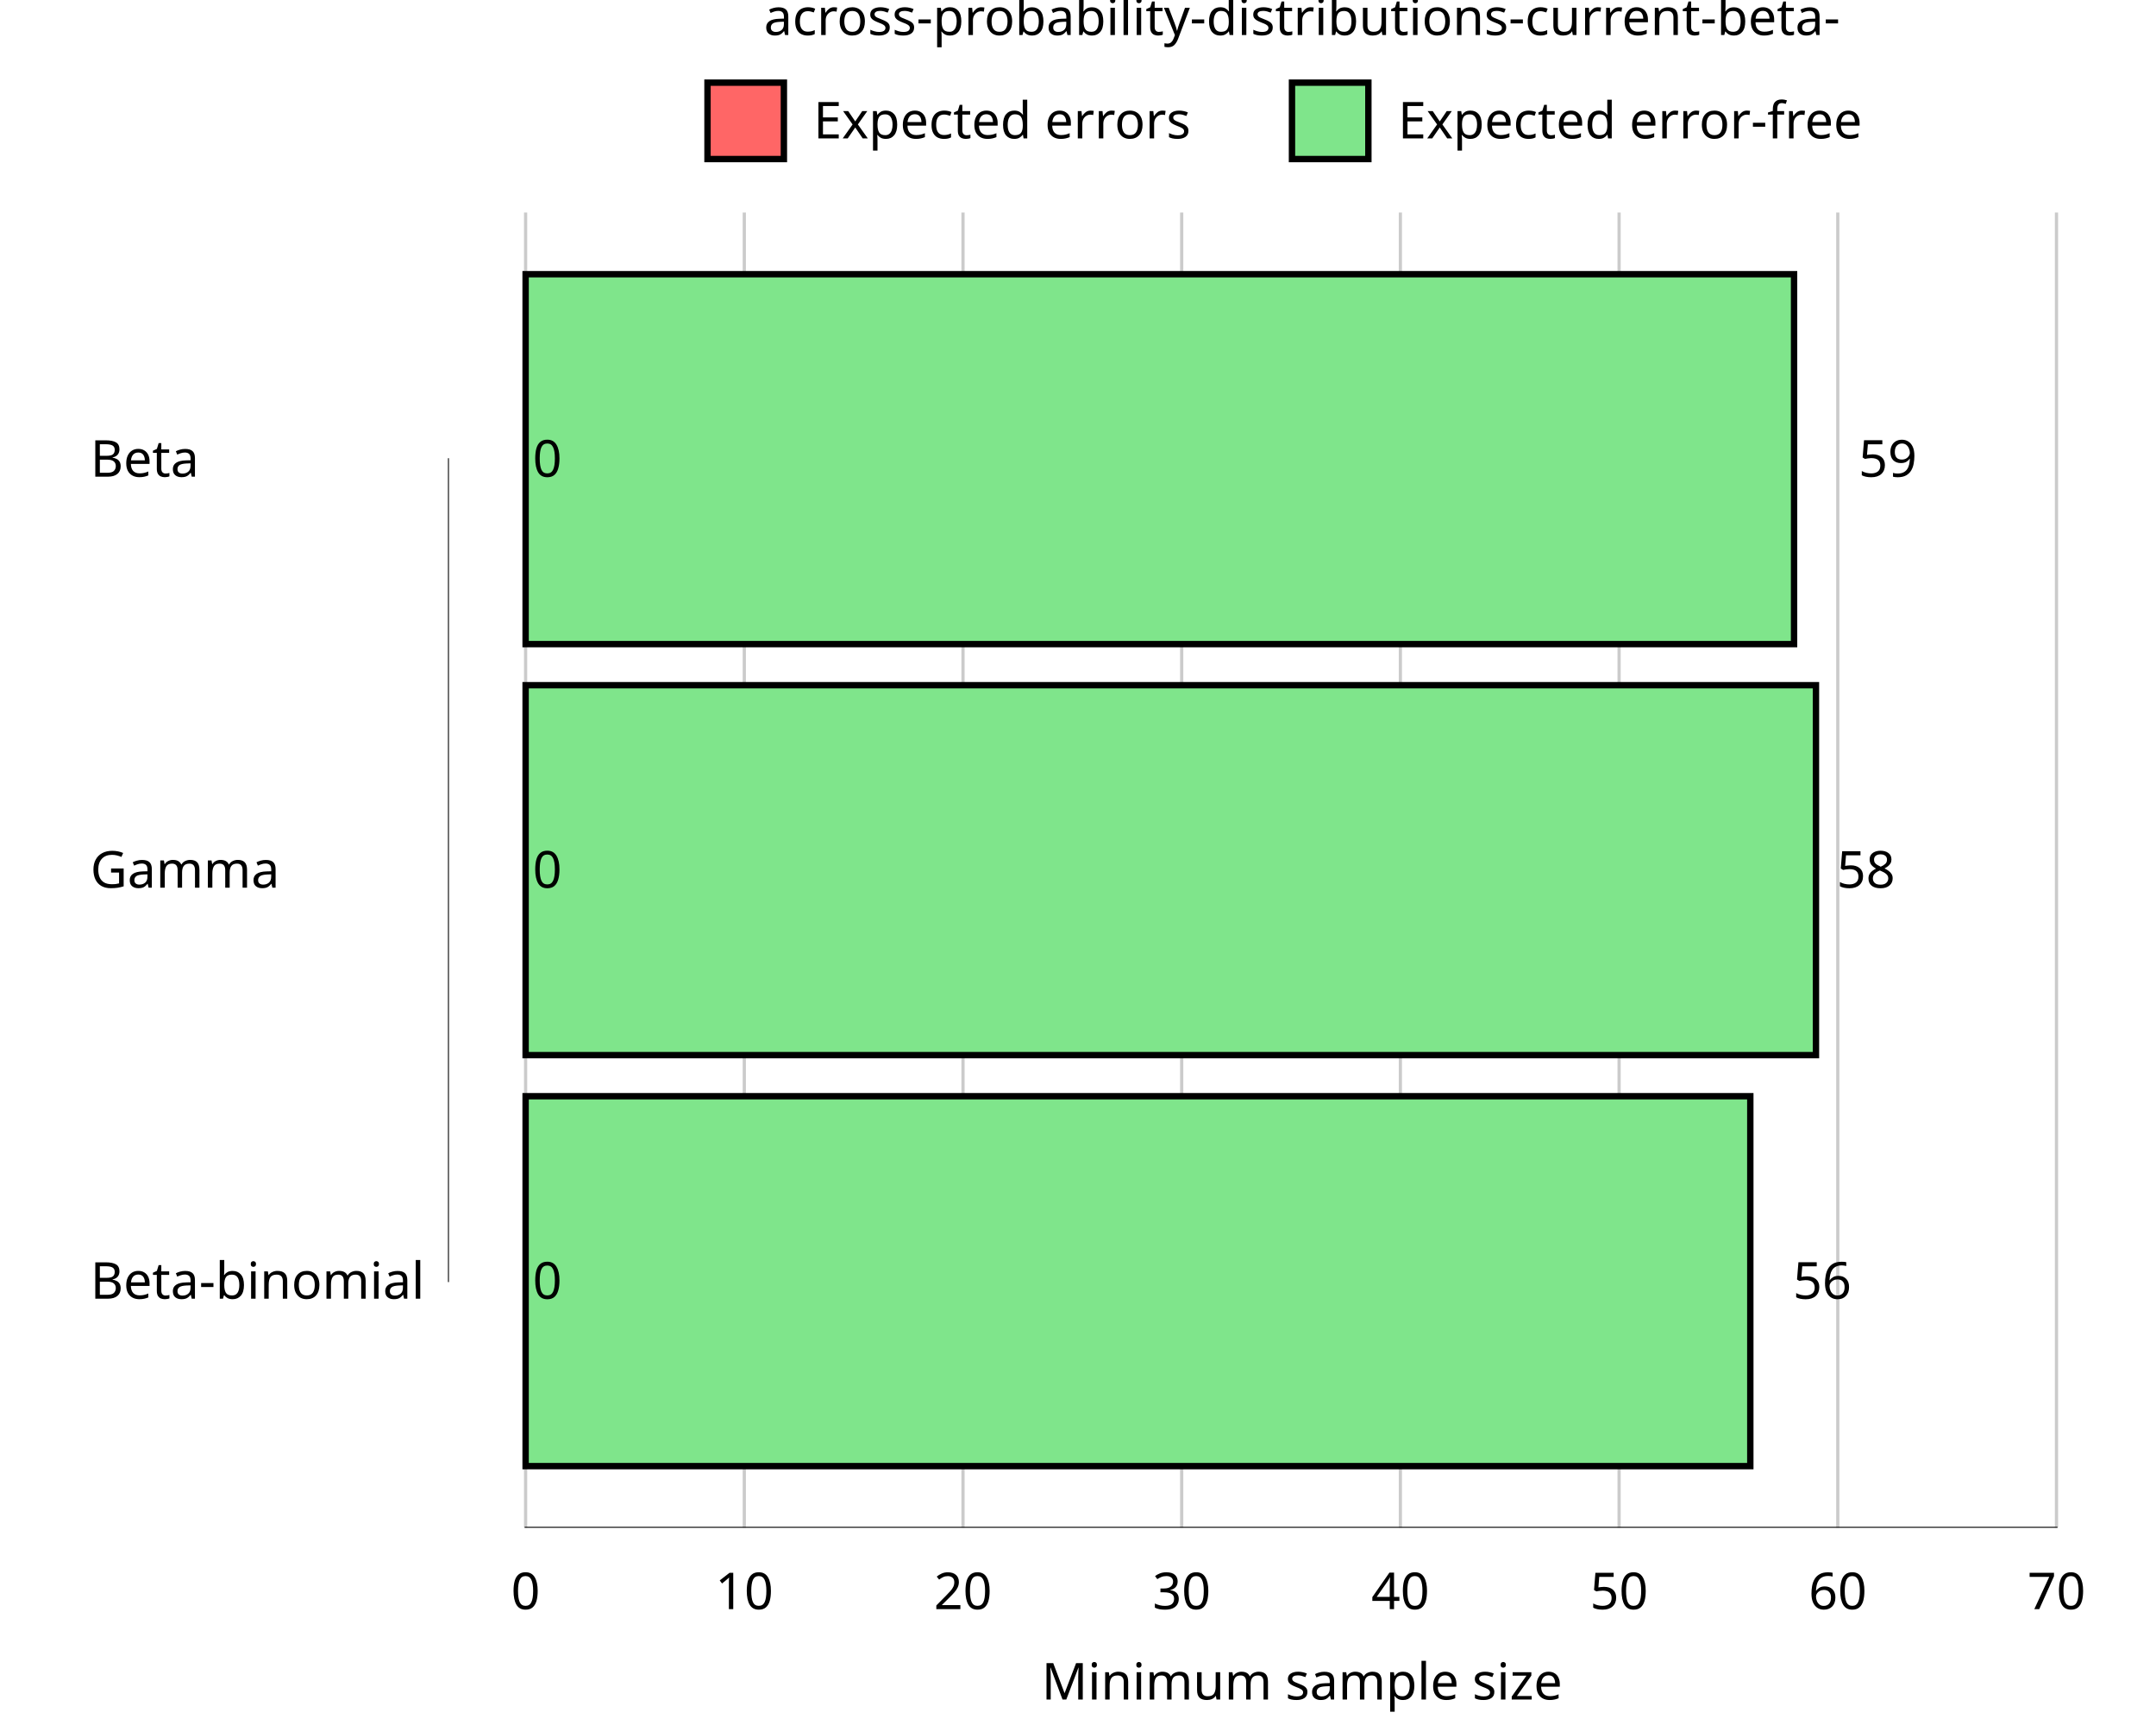
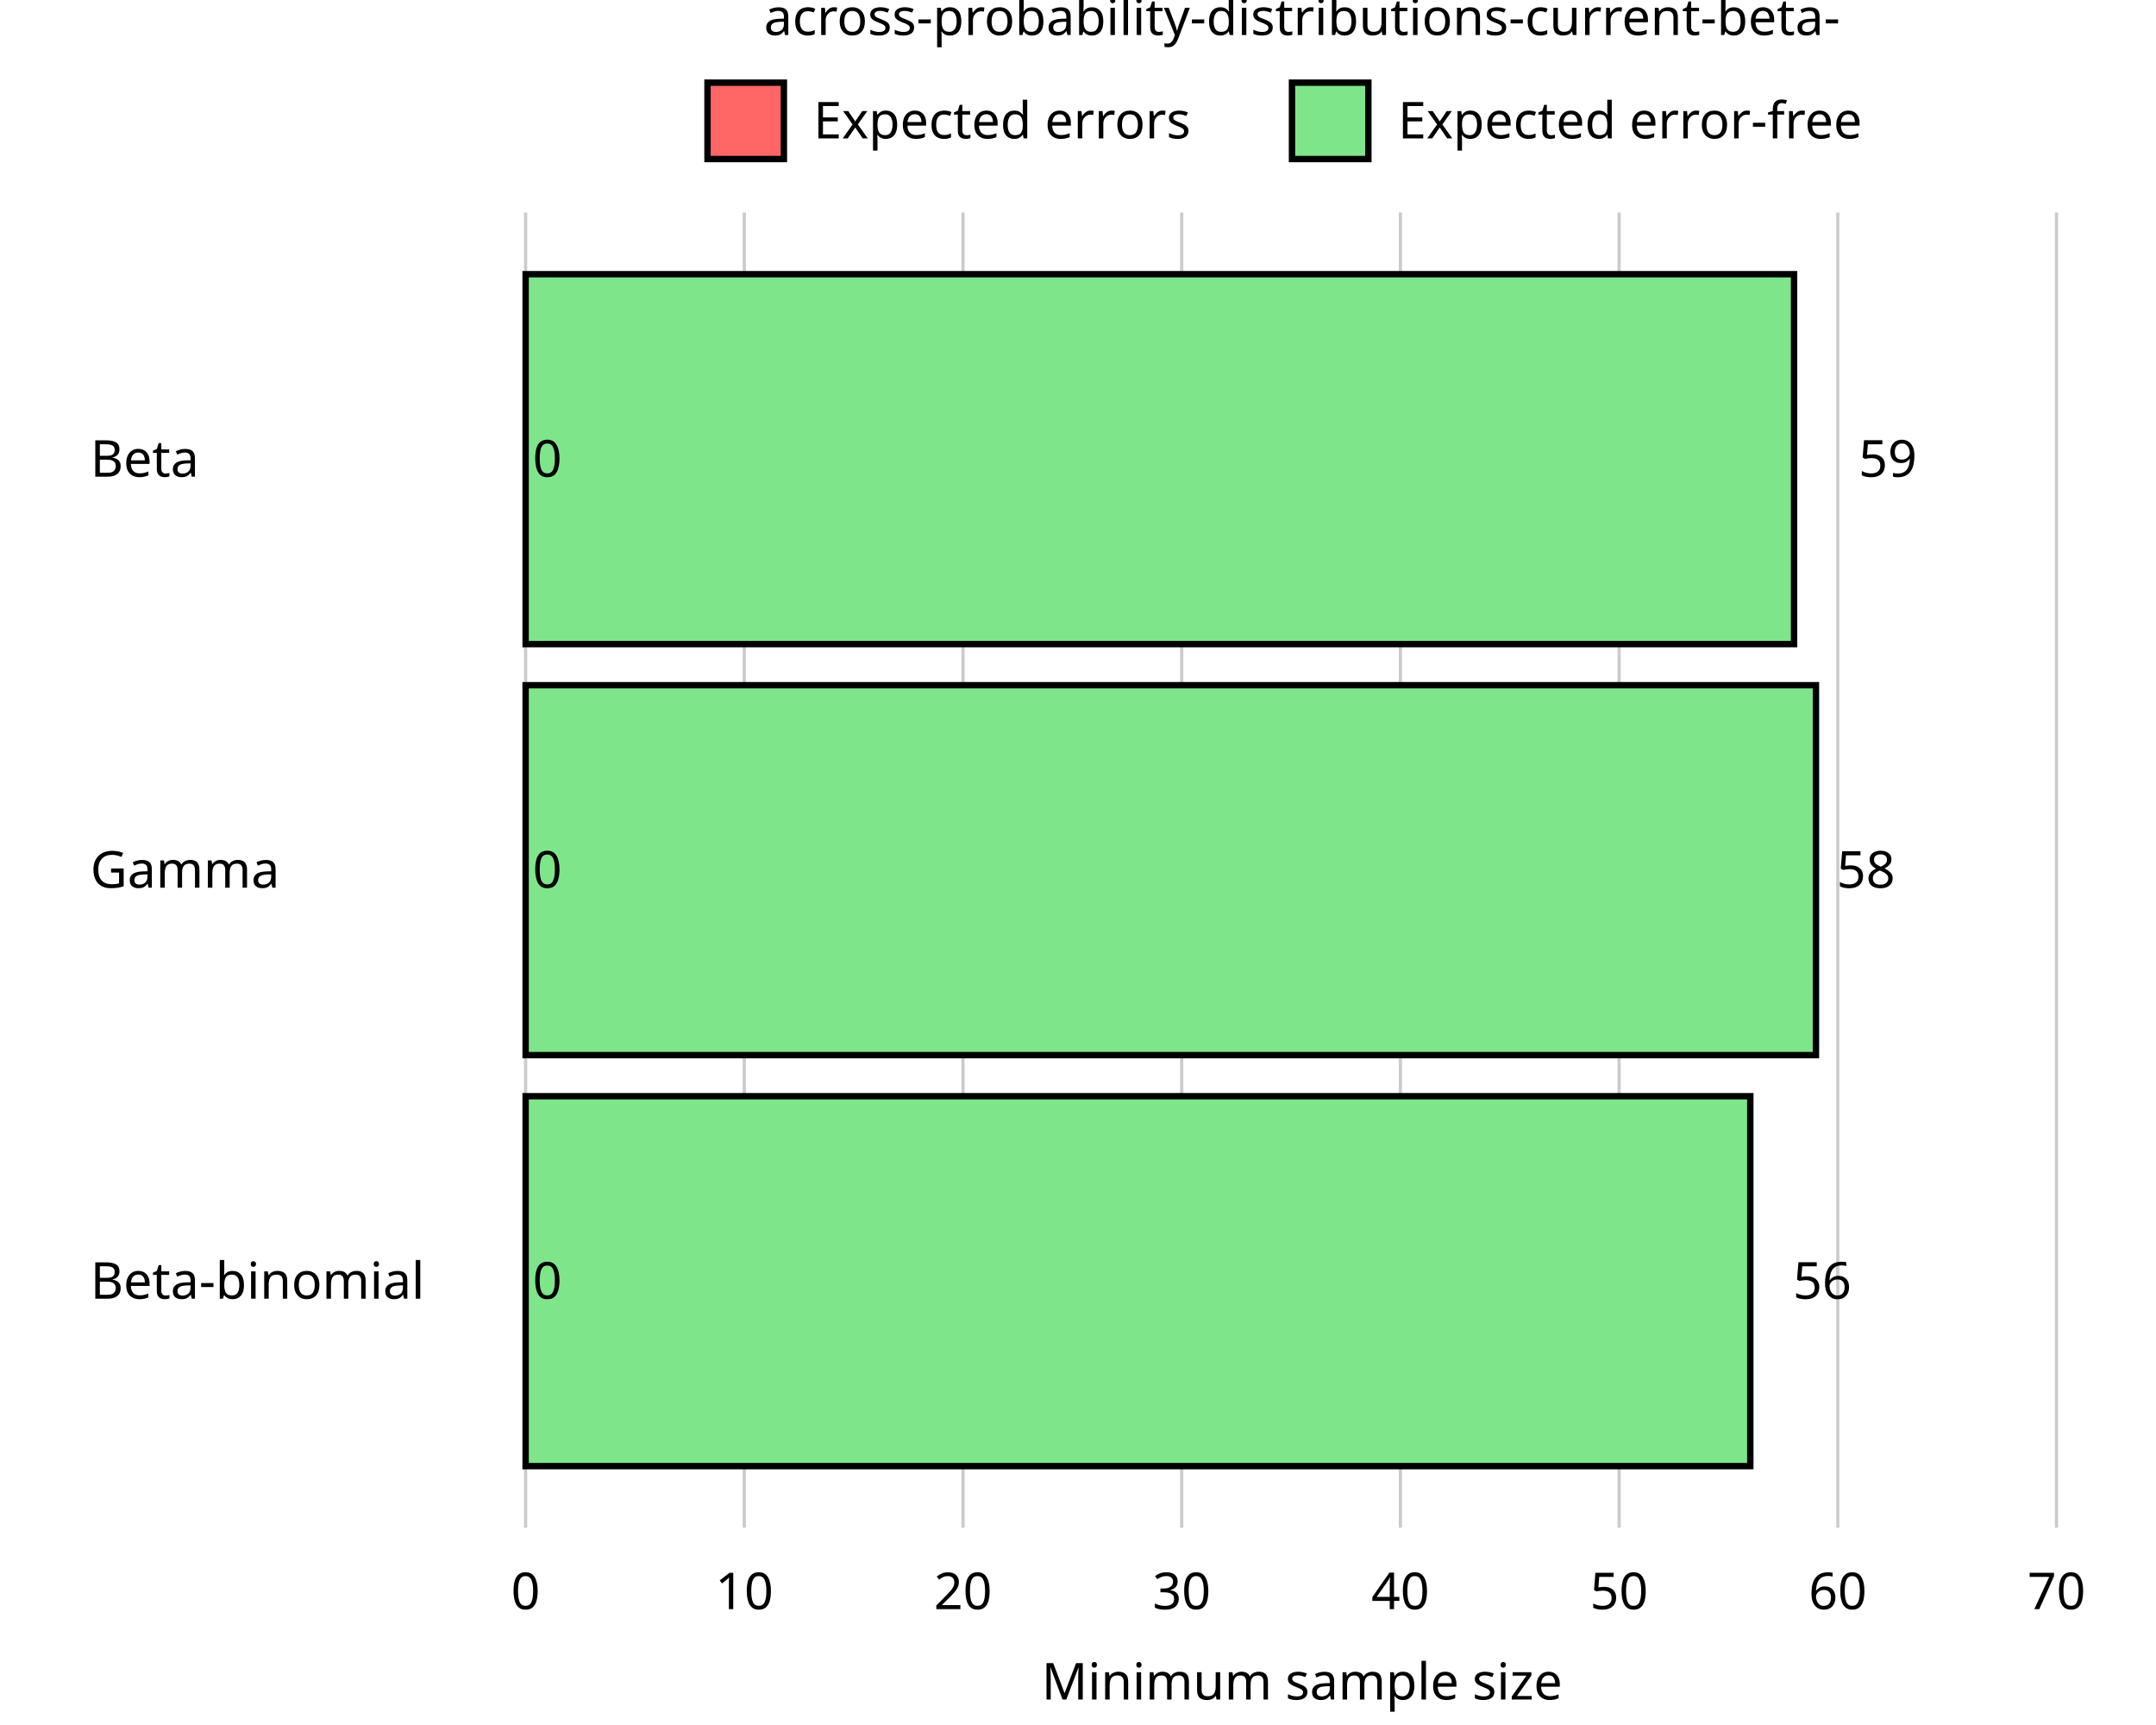
<svg xmlns="http://www.w3.org/2000/svg" class="svglite" data-engine-version="2.0" width="720.00pt" height="576.00pt" viewBox="0 0 720.00 576.00">
  <defs>
    <style type="text/css">
    .svglite line, .svglite polyline, .svglite polygon, .svglite path, .svglite rect, .svglite circle {
      fill: none;
      stroke: #000000;
      stroke-linecap: round;
      stroke-linejoin: round;
      stroke-miterlimit: 10.00;
    }
  </style>
  </defs>
  <rect width="100%" height="100%" style="stroke: none; fill: #FFFFFF;" />
  <defs>
    <clipPath id="cpMC4wMHw3MjAuMDB8MC4wMHw1NzYuMDA=">
      <rect x="0.00" y="0.00" width="720.00" height="576.00" />
    </clipPath>
  </defs>
  <g clip-path="url(#cpMC4wMHw3MjAuMDB8MC4wMHw1NzYuMDA=)">
    <rect x="0.00" y="0.00" width="720.00" height="576.00" style="stroke-width: 10.67; stroke: none;" />
  </g>
  <defs>
    <clipPath id="cpMTQ5LjYwfDcyMC4wMHw3MC45N3w1MTAuMTQ=">
      <rect x="149.60" y="70.97" width="570.40" height="439.17" />
    </clipPath>
  </defs>
  <g clip-path="url(#cpMTQ5LjYwfDcyMC4wMHw3MC45N3w1MTAuMTQ=)">
    <rect x="149.60" y="70.97" width="570.40" height="439.17" style="stroke-width: 10.67; stroke: none;" />
    <polyline points="175.53,510.14 175.53,70.97 " style="stroke-width: 1.07; stroke: #CBCBCB; stroke-linecap: butt;" />
    <polyline points="248.56,510.14 248.56,70.97 " style="stroke-width: 1.07; stroke: #CBCBCB; stroke-linecap: butt;" />
    <polyline points="321.60,510.14 321.60,70.97 " style="stroke-width: 1.07; stroke: #CBCBCB; stroke-linecap: butt;" />
    <polyline points="394.63,510.14 394.63,70.97 " style="stroke-width: 1.07; stroke: #CBCBCB; stroke-linecap: butt;" />
    <polyline points="467.66,510.14 467.66,70.97 " style="stroke-width: 1.07; stroke: #CBCBCB; stroke-linecap: butt;" />
    <polyline points="540.70,510.14 540.70,70.97 " style="stroke-width: 1.07; stroke: #CBCBCB; stroke-linecap: butt;" />
    <polyline points="613.73,510.14 613.73,70.97 " style="stroke-width: 1.07; stroke: #CBCBCB; stroke-linecap: butt;" />
    <polyline points="686.77,510.14 686.77,70.97 " style="stroke-width: 1.07; stroke: #CBCBCB; stroke-linecap: butt;" />
    <rect x="175.53" y="228.80" width="430.91" height="123.52" style="stroke-width: 2.13; stroke-linecap: square; stroke-linejoin: miter; fill: #7FE58B;" />
    <rect x="175.53" y="91.56" width="423.60" height="123.52" style="stroke-width: 2.13; stroke-linecap: square; stroke-linejoin: miter; fill: #7FE58B;" />
    <rect x="175.53" y="366.04" width="408.99" height="123.52" style="stroke-width: 2.13; stroke-linecap: square; stroke-linejoin: miter; fill: #7FE58B;" />
    <rect x="175.53" y="228.80" width="0.00" height="123.52" style="stroke-width: 2.13; stroke-linecap: square; stroke-linejoin: miter; fill: #FF6666;" />
    <rect x="175.53" y="91.56" width="0.00" height="123.52" style="stroke-width: 2.13; stroke-linecap: square; stroke-linejoin: miter; fill: #FF6666;" />
    <rect x="175.53" y="366.04" width="0.00" height="123.52" style="stroke-width: 2.13; stroke-linecap: square; stroke-linejoin: miter; fill: #FF6666;" />
    <text x="177.90" y="159.19" style="font-size: 17.07px; font-family: sans;" textLength="9.50px" lengthAdjust="spacingAndGlyphs">0</text>
    <text x="177.90" y="296.43" style="font-size: 17.07px; font-family: sans;" textLength="9.50px" lengthAdjust="spacingAndGlyphs">0</text>
    <text x="177.90" y="433.67" style="font-size: 17.07px; font-family: sans;" textLength="9.50px" lengthAdjust="spacingAndGlyphs">0</text>
    <text x="620.67" y="159.19" style="font-size: 17.07px; font-family: sans;" textLength="18.99px" lengthAdjust="spacingAndGlyphs">59</text>
    <text x="613.37" y="296.43" style="font-size: 17.07px; font-family: sans;" textLength="18.99px" lengthAdjust="spacingAndGlyphs">58</text>
    <text x="598.76" y="433.67" style="font-size: 17.07px; font-family: sans;" textLength="18.99px" lengthAdjust="spacingAndGlyphs">56</text>
-     <line x1="175.21" y1="510.14" x2="687.09" y2="510.14" style="stroke-width: 0.64; stroke-linecap: butt;" />
-     <line x1="149.60" y1="428.11" x2="149.60" y2="153.00" style="stroke-width: 0.64; stroke-linecap: butt;" />
    <rect x="149.60" y="70.97" width="570.40" height="439.17" style="stroke-width: 0.00; stroke: none;" />
  </g>
  <g clip-path="url(#cpMC4wMHw3MjAuMDB8MC4wMHw1NzYuMDA=)">
    <polyline points="149.60,510.14 149.60,70.97 " style="stroke-width: 0.00; stroke: none; stroke-linecap: butt;" />
    <text x="30.17" y="433.65" style="font-size: 17.00px; font-family: sans;" textLength="103.95px" lengthAdjust="spacingAndGlyphs">Beta-binomial</text>
    <text x="30.17" y="296.41" style="font-size: 17.00px; font-family: sans;" textLength="60.48px" lengthAdjust="spacingAndGlyphs">Gamma</text>
    <text x="30.17" y="159.17" style="font-size: 17.00px; font-family: sans;" textLength="34.98px" lengthAdjust="spacingAndGlyphs">Beta</text>
    <polyline points="149.60,510.14 720.00,510.14 " style="stroke-width: 0.00; stroke: none; stroke-linecap: butt;" />
    <text x="175.53" y="537.32" text-anchor="middle" style="font-size: 17.00px; font-family: sans;" textLength="9.46px" lengthAdjust="spacingAndGlyphs">0</text>
    <text x="248.56" y="537.32" text-anchor="middle" style="font-size: 17.00px; font-family: sans;" textLength="18.91px" lengthAdjust="spacingAndGlyphs">10</text>
    <text x="321.60" y="537.32" text-anchor="middle" style="font-size: 17.00px; font-family: sans;" textLength="18.91px" lengthAdjust="spacingAndGlyphs">20</text>
    <text x="394.63" y="537.32" text-anchor="middle" style="font-size: 17.00px; font-family: sans;" textLength="18.91px" lengthAdjust="spacingAndGlyphs">30</text>
    <text x="467.66" y="537.32" text-anchor="middle" style="font-size: 17.00px; font-family: sans;" textLength="18.91px" lengthAdjust="spacingAndGlyphs">40</text>
    <text x="540.70" y="537.32" text-anchor="middle" style="font-size: 17.00px; font-family: sans;" textLength="18.91px" lengthAdjust="spacingAndGlyphs">50</text>
    <text x="613.73" y="537.32" text-anchor="middle" style="font-size: 17.00px; font-family: sans;" textLength="18.91px" lengthAdjust="spacingAndGlyphs">60</text>
    <text x="686.77" y="537.32" text-anchor="middle" style="font-size: 17.00px; font-family: sans;" textLength="18.91px" lengthAdjust="spacingAndGlyphs">70</text>
    <text x="434.80" y="567.49" text-anchor="middle" style="font-size: 17.00px; font-family: sans;" textLength="163.47px" lengthAdjust="spacingAndGlyphs">Minimum sample size</text>
    <rect x="220.90" y="20.71" width="427.80" height="39.31" style="stroke-width: 0.75; stroke: none;" />
    <rect x="220.90" y="20.71" width="427.80" height="39.31" style="stroke-width: 10.67; stroke: none;" />
    <rect x="234.85" y="26.19" width="28.35" height="28.35" style="stroke-width: 10.67; stroke: none;" />
    <rect x="236.27" y="27.60" width="25.51" height="25.51" style="stroke-width: 2.13; stroke-linecap: square; stroke-linejoin: miter; fill: #FF6666;" />
    <rect x="430.04" y="26.19" width="28.35" height="28.35" style="stroke-width: 10.67; stroke: none;" />
    <rect x="431.46" y="27.60" width="25.51" height="25.51" style="stroke-width: 2.13; stroke-linecap: square; stroke-linejoin: miter; fill: #7FE58B;" />
    <text x="271.66" y="46.21" style="font-size: 17.00px; font-family: sans;" textLength="120.02px" lengthAdjust="spacingAndGlyphs">Expected errors</text>
    <text x="466.86" y="46.21" style="font-size: 17.00px; font-family: sans;" textLength="146.47px" lengthAdjust="spacingAndGlyphs">Expected error-free</text>
    <text x="434.80" y="11.70" text-anchor="middle" style="font-size: 17.00px; font-family: sans;" textLength="332.61px" lengthAdjust="spacingAndGlyphs">across-probability-distributions-current-beta-</text>
  </g>
</svg>
